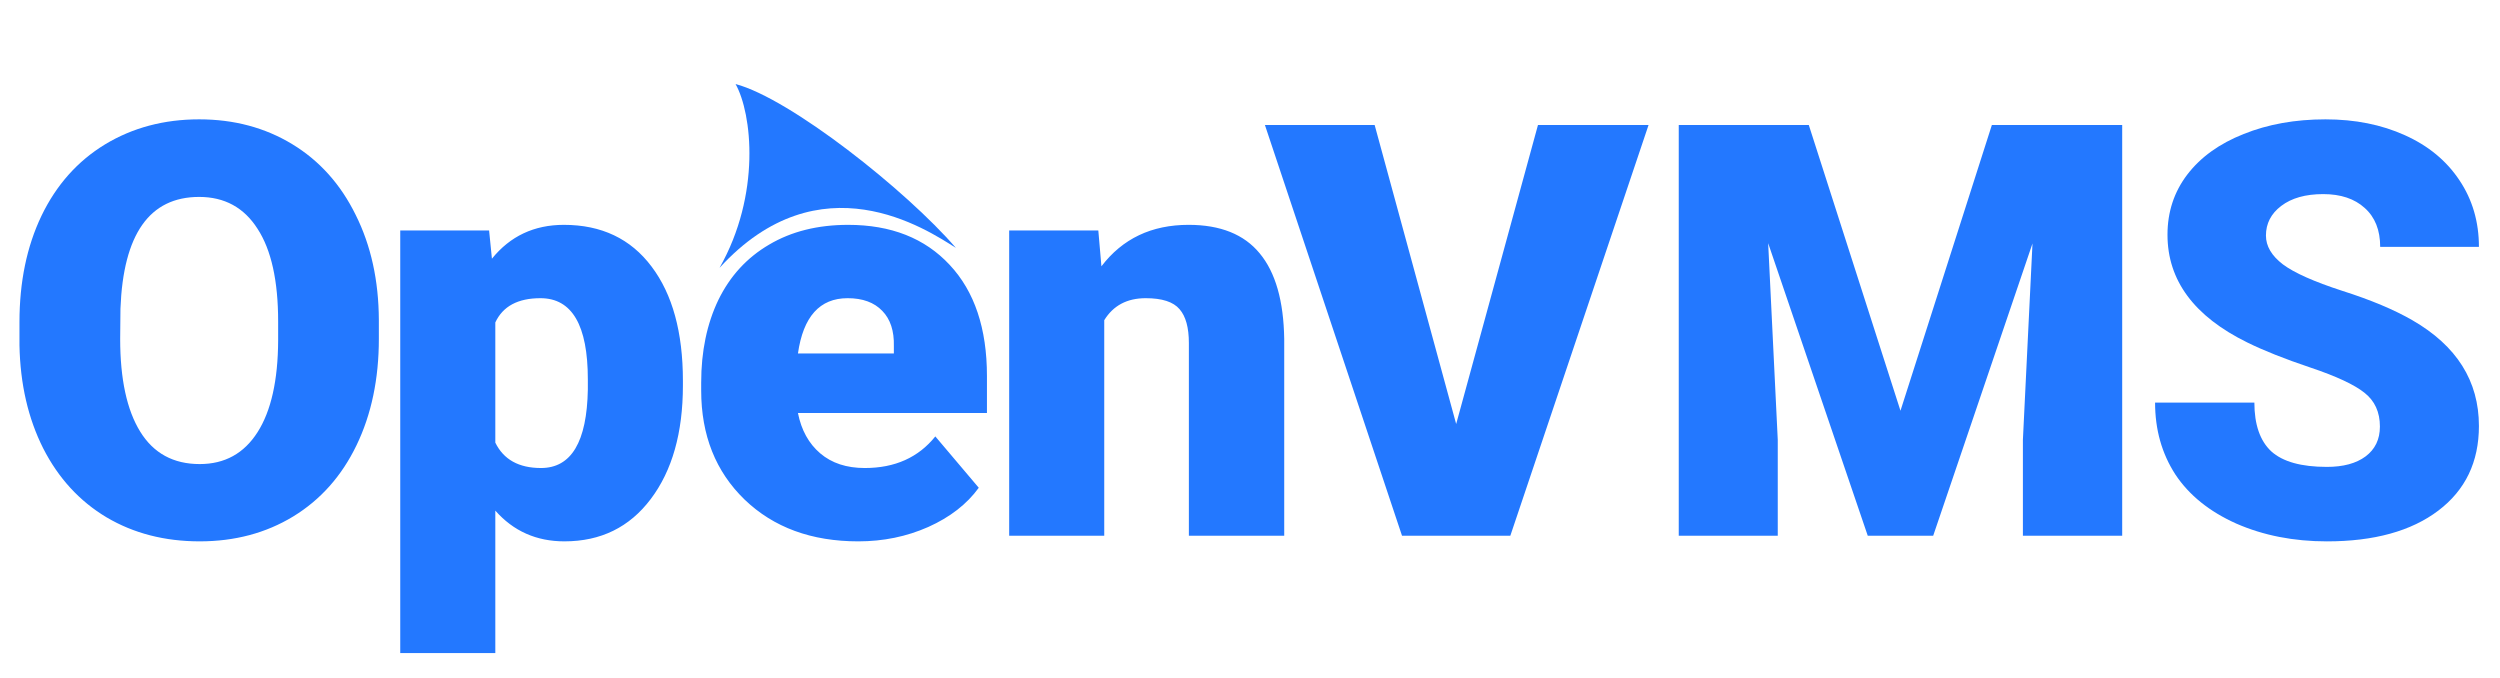
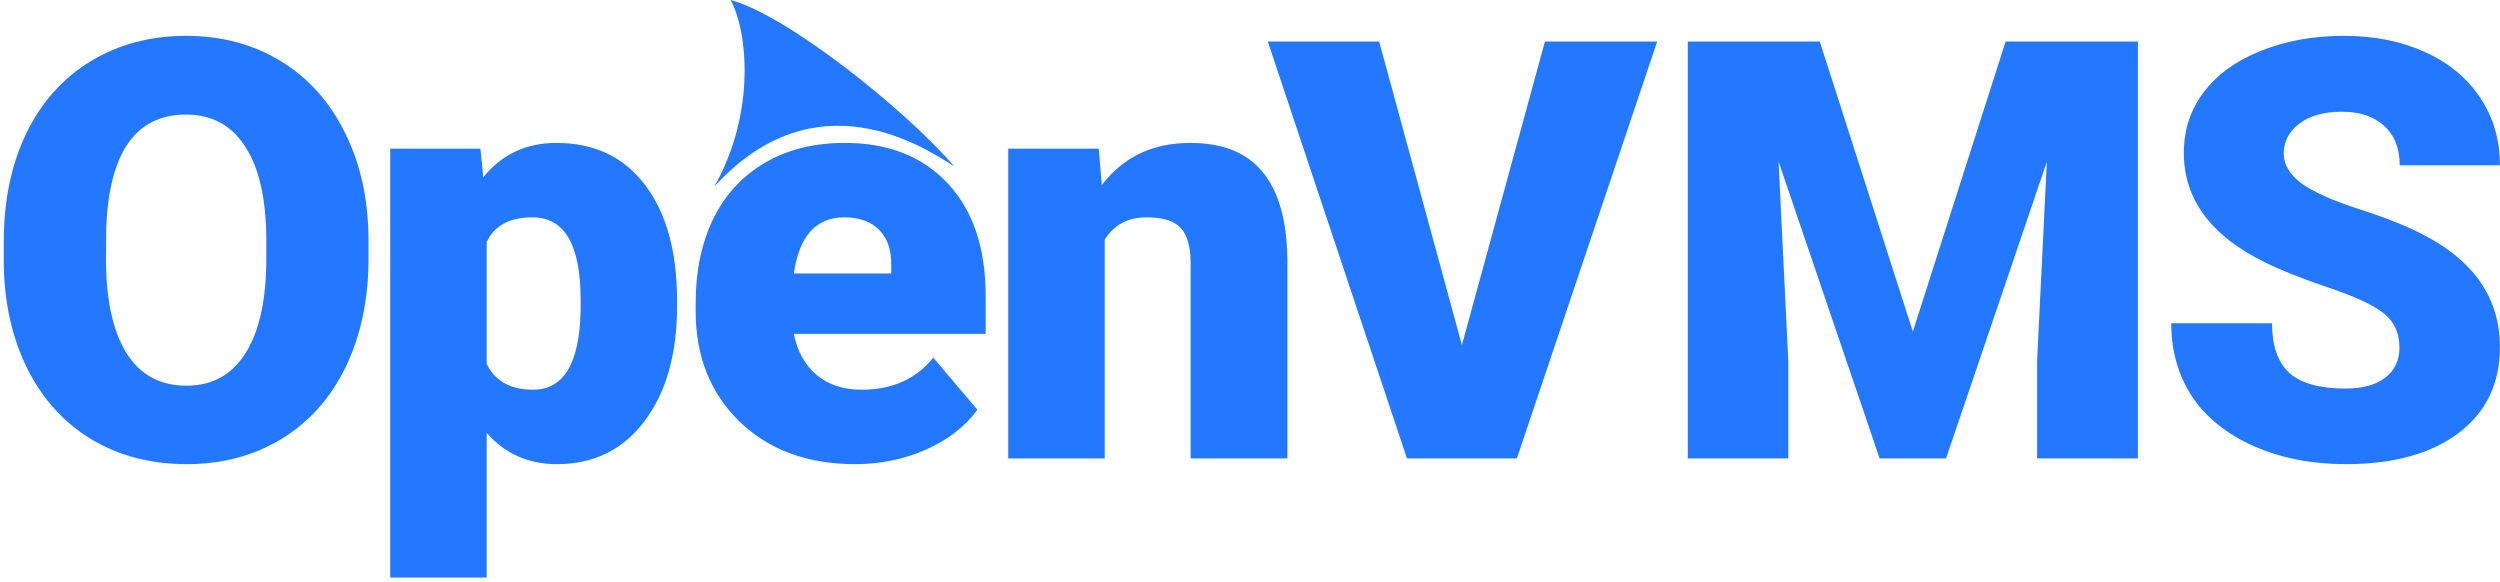
- <svg xmlns="http://www.w3.org/2000/svg" fill="none" height="129" viewBox="0 0 476 129" width="476">
+ <svg xmlns="http://www.w3.org/2000/svg" height="109" viewBox="0 0 469 109" width="469">
  <g fill="#2378ff">
-     <path d="m277.255 80.731 15.576-56.934h21.055l-26.319 78.203h-20.625l-26.103-78.203h20.893zm67.139-56.934 17.456 54.409 17.402-54.409h24.814v78.203h-18.906v-18.262l1.826-37.383-18.906 55.645h-12.461l-18.96-55.698 1.826 37.437v18.262h-18.852v-78.203zm108.741 57.417c0-2.757-.985-4.906-2.955-6.445-1.933-1.54-5.353-3.133-10.258-4.78-4.906-1.647-8.916-3.241-12.032-4.78-10.133-4.977-15.2-11.816-15.2-20.518 0-4.333 1.253-8.146 3.76-11.44 2.542-3.33 6.123-5.908 10.742-7.734 4.619-1.862 9.811-2.793 15.576-2.793 5.622 0 10.653 1.003 15.093 3.008 4.476 2.005 7.949 4.87 10.42 8.594 2.471 3.688 3.706 7.913 3.706 12.676h-18.799c0-3.187-.984-5.658-2.954-7.412-1.933-1.755-4.565-2.632-7.895-2.632-3.366 0-6.034.752-8.003 2.256-1.934 1.468-2.901 3.348-2.901 5.64 0 2.005 1.075 3.831 3.223 5.479 2.148 1.611 5.926 3.294 11.333 5.049 5.407 1.719 9.847 3.581 13.32 5.586 8.451 4.87 12.676 11.584 12.676 20.142 0 6.839-2.578 12.21-7.734 16.113-5.157 3.903-12.228 5.854-21.216 5.854-6.338 0-12.085-1.128-17.241-3.384-5.121-2.292-8.988-5.407-11.602-9.346-2.578-3.975-3.867-8.54-3.867-13.696h18.906c0 4.189 1.074 7.287 3.223 9.292 2.184 1.969 5.711 2.954 10.581 2.954 3.115 0 5.568-.662 7.358-1.987 1.826-1.361 2.74-3.258 2.74-5.693z" />
-     <path d="m72.134 64.51c0 7.627-1.414 14.377-4.243 20.249s-6.857 10.402-12.085 13.589c-5.192 3.151-11.118 4.726-17.778 4.726-6.66 0-12.568-1.522-17.725-4.565-5.156-3.079-9.184-7.466-12.085-13.159-2.865-5.693-4.368-12.228-4.512-19.605v-4.404c0-7.663 1.396-14.412 4.189-20.249 2.829-5.872 6.857-10.402 12.085-13.589 5.264-3.187 11.243-4.78 17.939-4.78 6.624 0 12.533 1.575 17.725 4.726 5.192 3.151 9.22 7.645 12.085 13.482 2.9 5.801 4.369 12.461 4.404 19.98zm-19.175-3.276c0-7.77-1.307-13.661-3.921-17.671-2.578-4.046-6.284-6.069-11.118-6.069-9.453 0-14.448 7.09-14.985 21.27l-.054 5.747c0 7.663 1.271 13.553 3.813 17.671 2.542 4.118 6.32 6.177 11.333 6.177 4.762 0 8.433-2.023 11.011-6.069s3.885-9.865 3.921-17.456zm77.067 12.139c0 9.023-2.041 16.239-6.123 21.645-4.047 5.371-9.525 8.056-16.436 8.056-5.335 0-9.722-1.951-13.159-5.854v27.124h-18.101v-80.459h16.919l.537 5.371c3.473-4.297 8.039-6.445 13.697-6.445 7.161 0 12.729 2.65 16.704 7.949 3.974 5.264 5.962 12.515 5.962 21.753zm-18.101-1.128c0-10.312-3.008-15.469-9.023-15.469-4.297 0-7.162 1.54-8.594 4.619v22.881c1.575 3.223 4.476 4.834 8.701 4.834 5.765 0 8.737-4.977 8.916-14.932zm51.498 30.83c-8.916 0-16.131-2.65-21.645-7.949-5.515-5.335-8.272-12.264-8.272-20.786v-1.504c0-5.944 1.092-11.19 3.276-15.737 2.22-4.548 5.443-8.057 9.668-10.527 4.226-2.506 9.239-3.76 15.039-3.76 8.165 0 14.61 2.542 19.336 7.627 4.727 5.049 7.09 12.103 7.09 21.162v7.036h-35.986c.644 3.259 2.059 5.819 4.243 7.681s5.013 2.793 8.486 2.793c5.73 0 10.205-2.005 13.428-6.016l8.272 9.775c-2.256 3.115-5.461 5.604-9.615 7.466-4.117 1.826-8.558 2.739-13.32 2.739zm-2.041-46.299c-5.299 0-8.45 3.509-9.453 10.527h18.262v-1.397c.071-2.9-.663-5.138-2.203-6.714-1.539-1.611-3.741-2.417-6.606-2.417zm47.738-12.891.591 6.821c4.011-5.264 9.543-7.896 16.597-7.896 6.051 0 10.563 1.808 13.535 5.425 3.008 3.616 4.565 9.059 4.673 16.328v37.437h-18.154v-36.685c0-2.936-.591-5.085-1.773-6.445-1.182-1.397-3.33-2.095-6.445-2.095-3.545 0-6.177 1.397-7.896 4.189v41.035h-18.1v-58.115z" />
-     <path d="m137 51c7.932-14 6.188-29.396 3.051-35 10.449 2.777 32.542 20.29 41.949 31.196-5.625-3.545-25.875-17.113-45 3.804z" />
+     <path d="m274.255 64.73 15.576-56.933h21.055l-26.319 78.203h-20.625l-26.103-78.203h20.893zm67.139-56.933 17.456 54.409 17.402-54.409h24.814v78.203h-18.906v-18.262l1.826-37.383-18.906 55.645h-12.461l-18.96-55.698 1.826 37.436v18.262h-18.852v-78.203zm108.741 57.417c0-2.757-.985-4.906-2.955-6.445-1.933-1.54-5.353-3.134-10.258-4.781-4.906-1.647-8.916-3.24-12.032-4.78-10.133-4.977-15.2-11.816-15.2-20.518 0-4.332 1.253-8.146 3.76-11.44 2.542-3.33 6.123-5.908 10.742-7.734 4.619-1.862 9.811-2.793 15.576-2.793 5.622 0 10.653 1.002 15.093 3.007 4.476 2.006 7.949 4.87 10.42 8.594 2.471 3.688 3.706 7.914 3.706 12.676h-18.799c0-3.187-.984-5.658-2.954-7.412-1.933-1.755-4.565-2.632-7.895-2.632-3.366 0-6.034.752-8.003 2.256-1.934 1.468-2.901 3.348-2.901 5.64 0 2.005 1.075 3.831 3.223 5.478 2.148 1.611 5.926 3.294 11.333 5.049 5.407 1.719 9.847 3.581 13.32 5.586 8.451 4.87 12.676 11.584 12.676 20.141 0 6.84-2.578 12.211-7.734 16.114-5.157 3.903-12.228 5.854-21.216 5.854-6.338 0-12.085-1.128-17.241-3.384-5.121-2.291-8.988-5.406-11.602-9.345-2.578-3.975-3.867-8.54-3.867-13.697h18.906c0 4.19 1.074 7.287 3.223 9.292 2.184 1.97 5.711 2.955 10.581 2.955 3.115 0 5.568-.663 7.358-1.988 1.826-1.36 2.74-3.258 2.74-5.693z" />
+     <path d="m69.134 48.51c0 7.627-1.415 14.376-4.243 20.249-2.829 5.872-6.858 10.402-12.085 13.589-5.192 3.151-11.119 4.726-17.779 4.726s-12.568-1.522-17.724-4.565c-5.157-3.08-9.185-7.466-12.085-13.159-2.865-5.694-4.369-12.229-4.512-19.605v-4.404c0-7.663 1.397-14.413 4.19-20.249 2.828-5.873 6.857-10.402 12.084-13.589 5.264-3.187 11.244-4.78 17.94-4.78 6.624 0 12.532 1.575 17.724 4.726 5.193 3.151 9.221 7.645 12.085 13.482 2.901 5.8 4.369 12.461 4.405 19.98zm-19.175-3.277c0-7.77-1.307-13.66-3.921-17.67-2.578-4.047-6.284-6.07-11.118-6.07-9.453 0-14.448 7.09-14.985 21.27l-.054 5.747c0 7.663 1.271 13.553 3.813 17.671 2.543 4.118 6.32 6.176 11.333 6.176 4.763 0 8.433-2.023 11.011-6.069s3.885-9.865 3.921-17.456zm77.067 12.139c0 9.024-2.041 16.239-6.123 21.646-4.047 5.371-9.525 8.056-16.436 8.056-5.335 0-9.722-1.951-13.159-5.854v27.124h-18.101v-80.459h16.919l.537 5.371c3.474-4.297 8.039-6.445 13.697-6.445 7.161 0 12.729 2.649 16.704 7.949 3.974 5.263 5.962 12.514 5.962 21.753zm-18.101-1.128c0-10.312-3.008-15.469-9.023-15.469-4.297 0-7.162 1.54-8.594 4.62v22.88c1.575 3.223 4.476 4.834 8.701 4.834 5.765 0 8.737-4.977 8.916-14.931zm51.498 30.83c-8.916 0-16.131-2.65-21.645-7.949-5.515-5.335-8.272-12.264-8.272-20.786v-1.504c0-5.944 1.092-11.19 3.276-15.737 2.22-4.548 5.443-8.057 9.668-10.528 4.226-2.506 9.239-3.759 15.039-3.759 8.165 0 14.61 2.542 19.336 7.627 4.727 5.048 7.09 12.102 7.09 21.162v7.036h-35.986c.644 3.258 2.059 5.818 4.243 7.68s5.013 2.793 8.486 2.793c5.73 0 10.205-2.005 13.428-6.015l8.272 9.775c-2.256 3.115-5.461 5.604-9.615 7.466-4.117 1.826-8.558 2.739-13.32 2.739zm-2.041-46.299c-5.299 0-8.45 3.51-9.453 10.528h18.262v-1.397c.071-2.9-.663-5.138-2.203-6.714-1.539-1.611-3.741-2.417-6.606-2.417zm47.738-12.89.591 6.821c4.011-5.264 9.543-7.895 16.597-7.895 6.051 0 10.563 1.808 13.535 5.424 3.008 3.617 4.565 9.06 4.673 16.329v37.436h-18.154v-36.685c0-2.936-.591-5.084-1.773-6.445-1.182-1.396-3.33-2.095-6.445-2.095-3.545 0-6.177 1.397-7.896 4.19v41.035h-18.1v-58.115z" />
+     <path d="m134 35c7.932-14 6.188-29.396 3.051-35 10.449 2.777 32.542 20.29 41.949 31.196-5.625-3.545-25.875-17.113-45 3.804z" />
  </g>
</svg>
